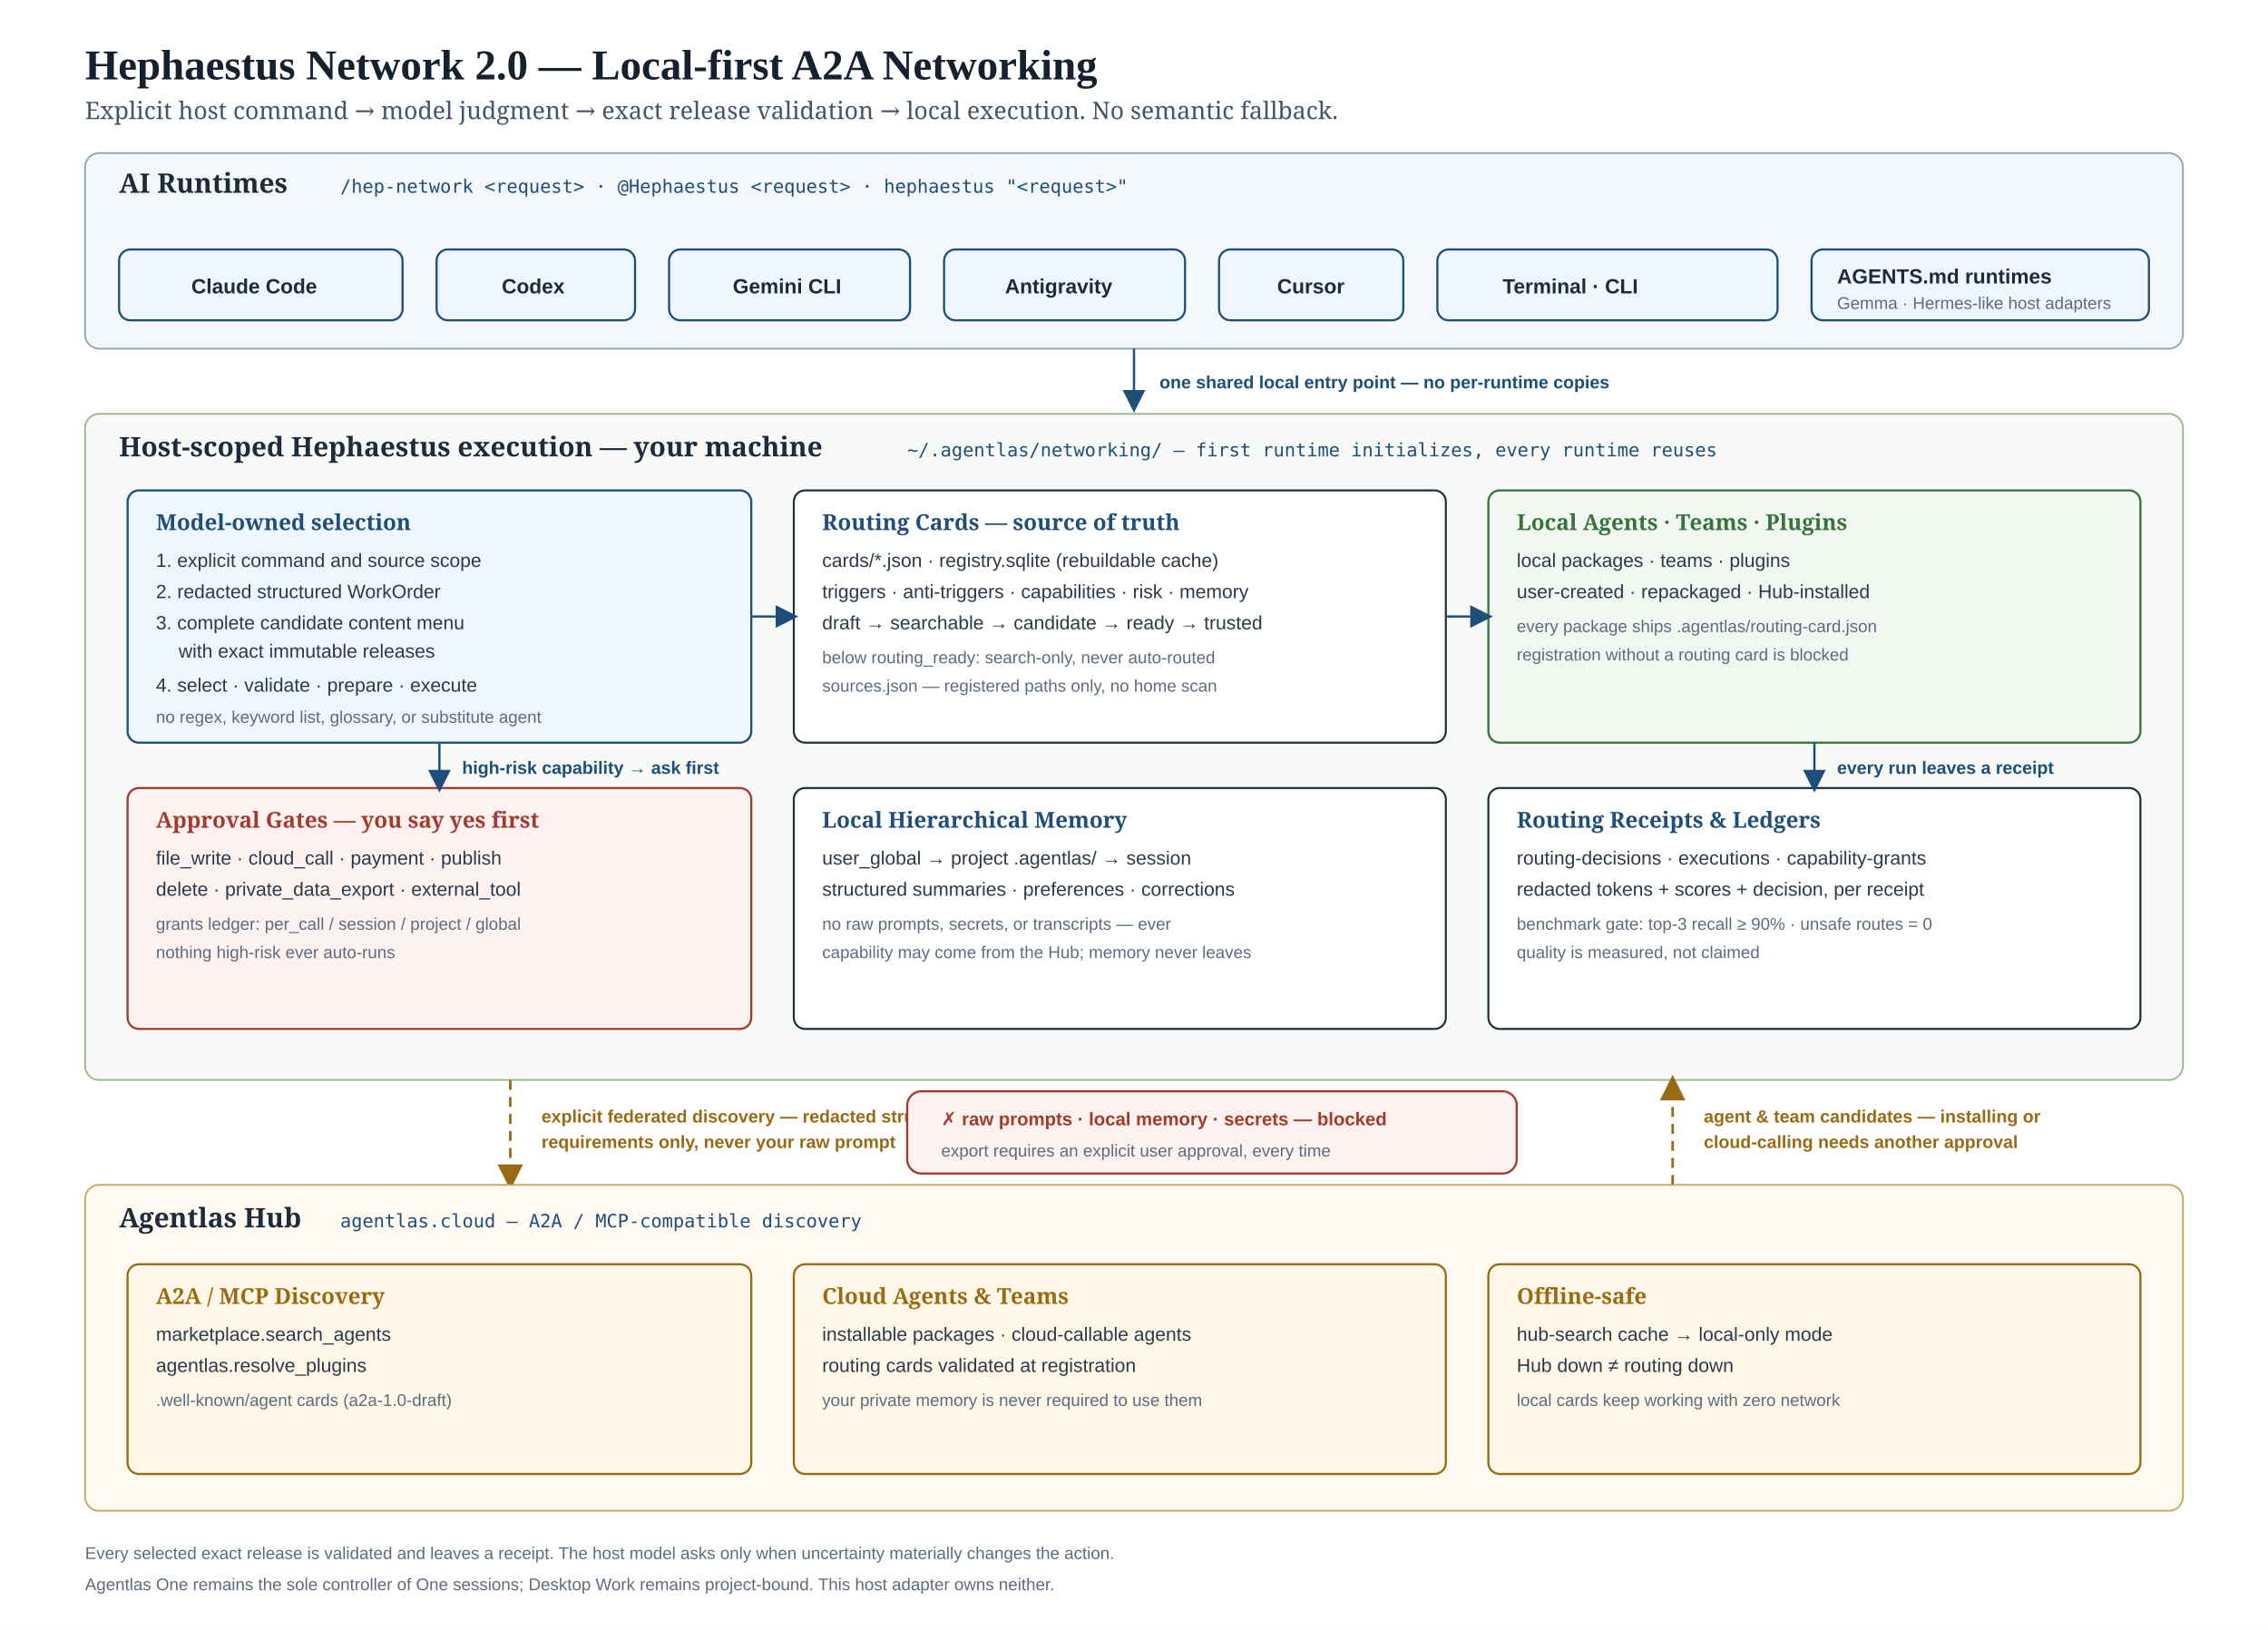
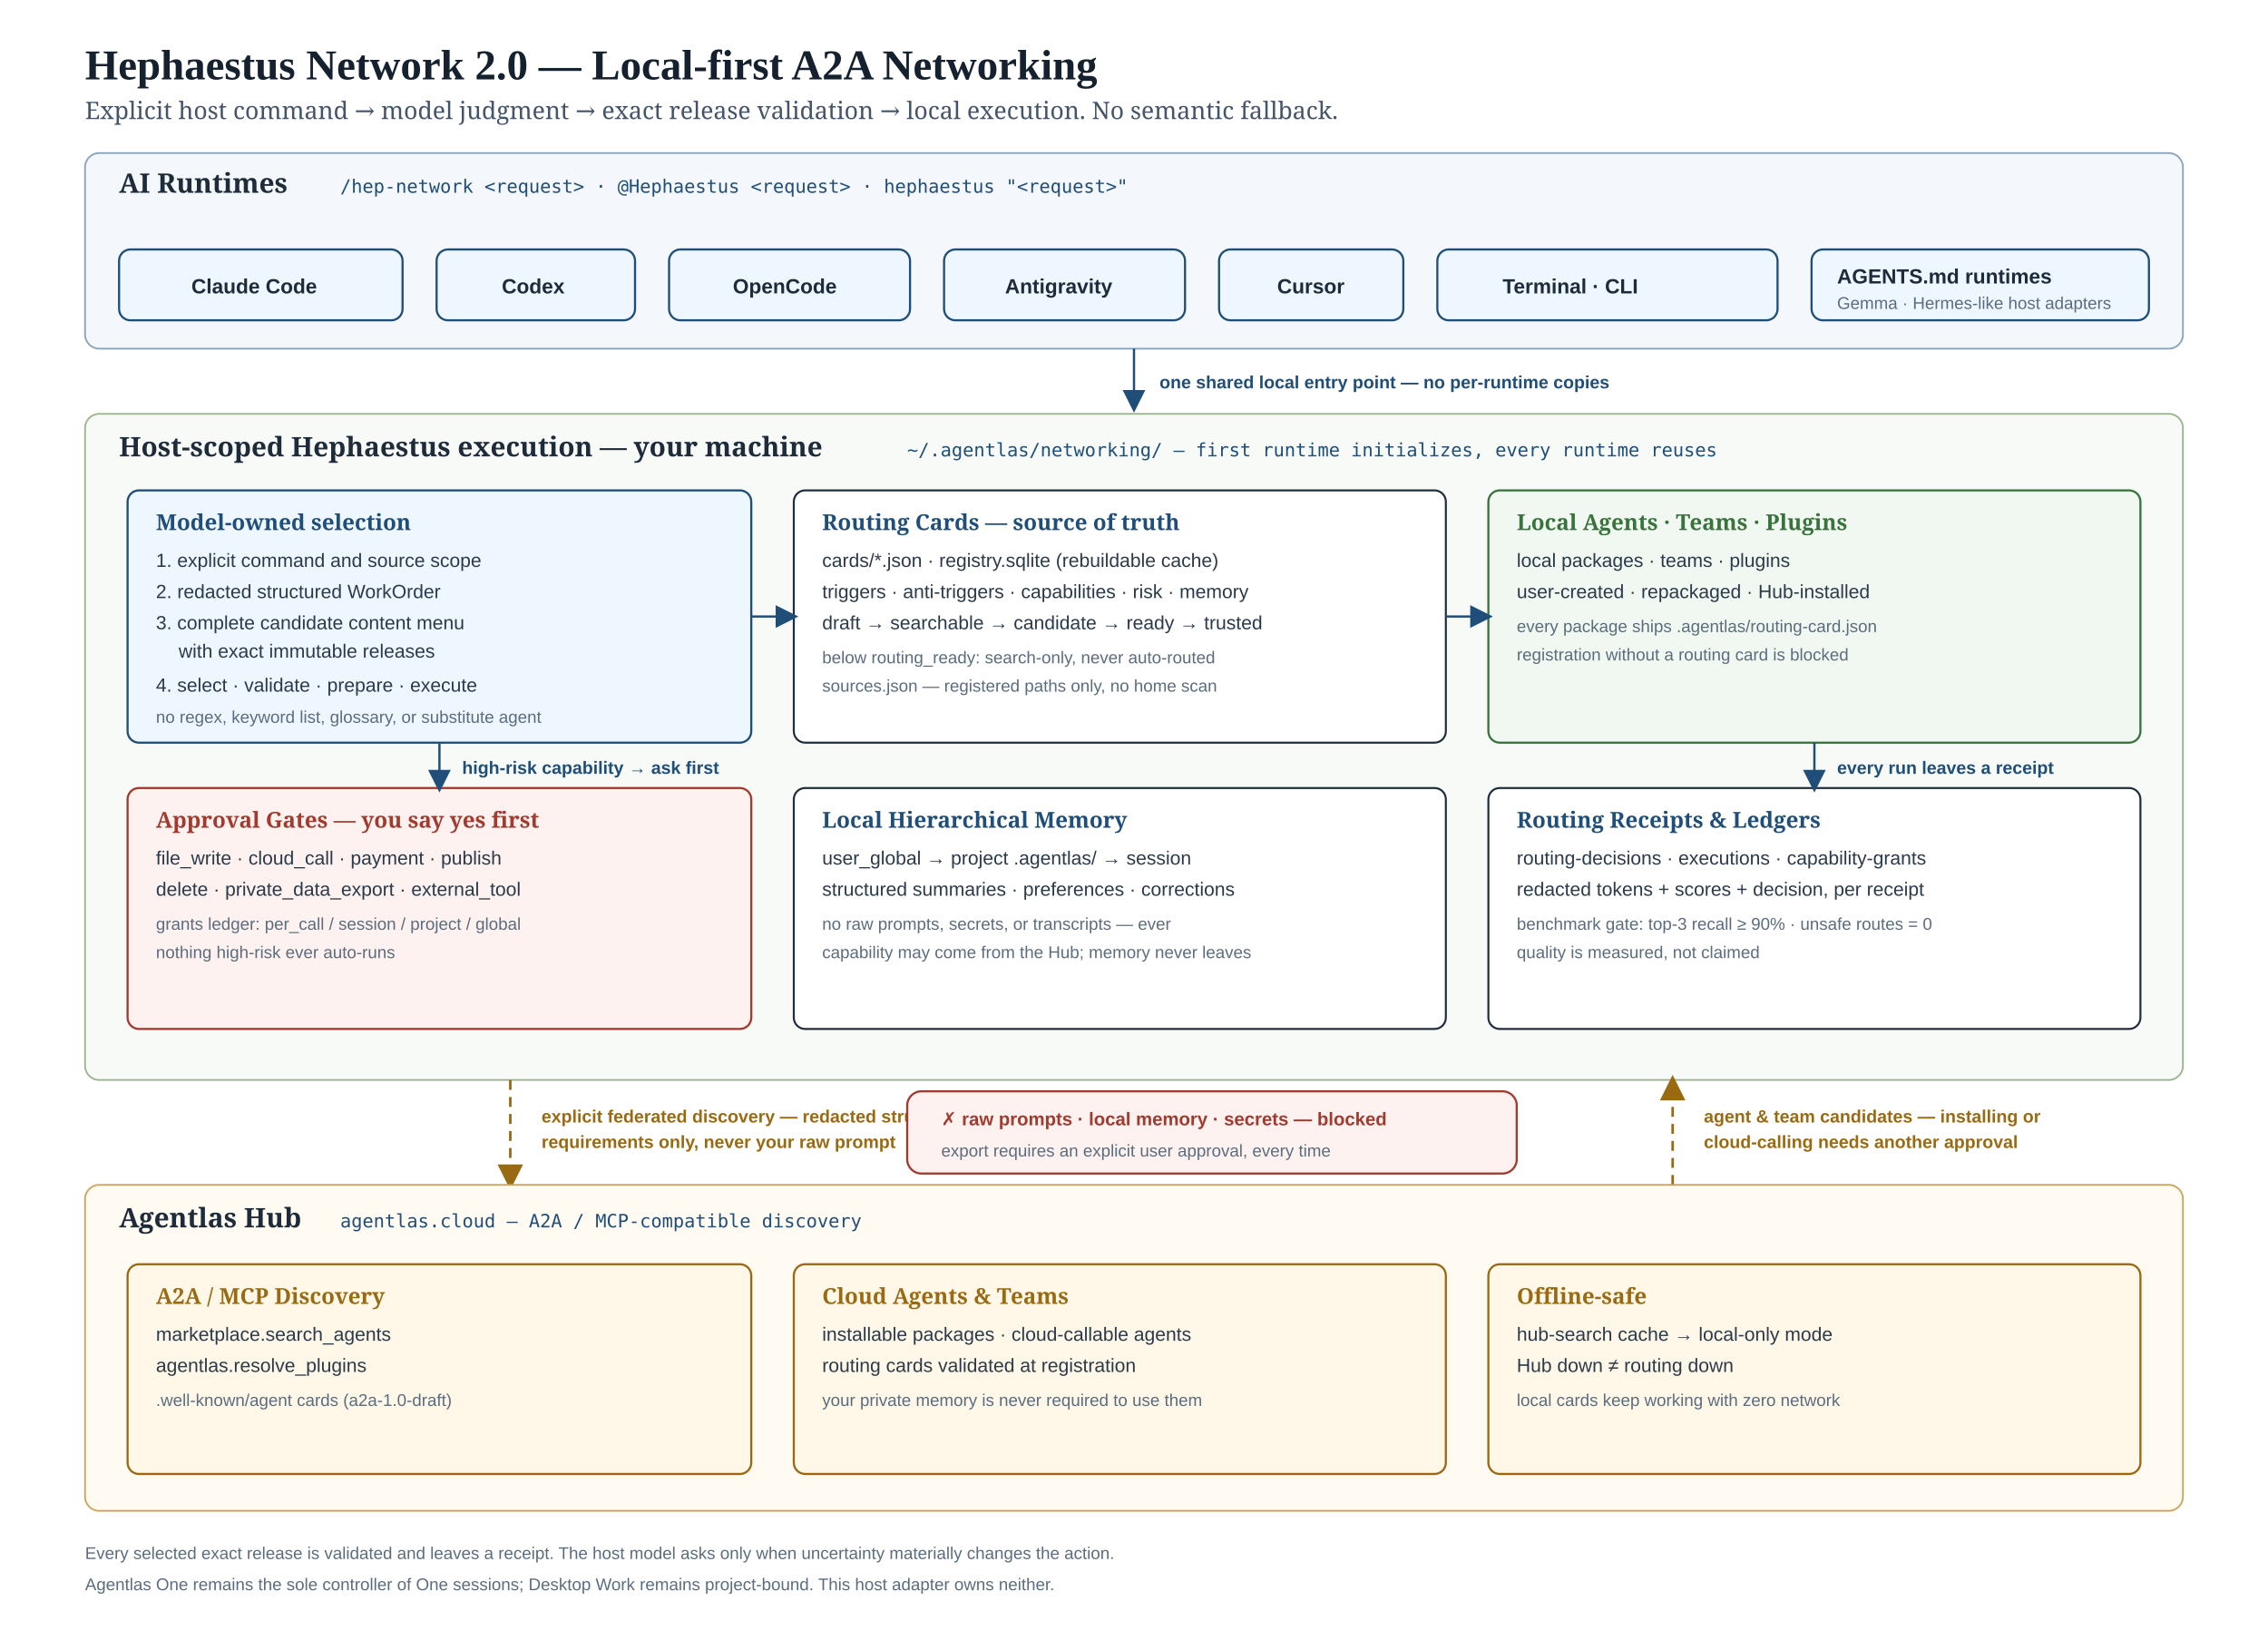
<svg xmlns="http://www.w3.org/2000/svg" width="1600" height="1150" viewBox="0 0 1600 1150" fill="none" role="img" aria-labelledby="title desc">
  <defs>
    <marker id="arrow" markerWidth="10" markerHeight="10" refX="8" refY="5" orient="auto" markerUnits="strokeWidth">
      <path d="M0,0 L10,5 L0,10 Z" fill="#1f4e79" />
    </marker>
    <marker id="arrowGold" markerWidth="10" markerHeight="10" refX="8" refY="5" orient="auto" markerUnits="strokeWidth">
      <path d="M0,0 L10,5 L0,10 Z" fill="#9a6a13" />
    </marker>
    <style>
      .bg { fill: #ffffff; }
      .layer { fill: #f4f7fb; stroke: #8aa3bd; stroke-width: 1.2; }
      .layer2 { fill: #f7faf7; stroke: #9ab58c; stroke-width: 1.2; }
      .layer3 { fill: #fffaf2; stroke: #c9a45c; stroke-width: 1.2; }
      .boxBlue { fill: #eef6ff; stroke: #1f4e79; stroke-width: 1.5; }
      .boxGreen { fill: #f1f8f1; stroke: #39733c; stroke-width: 1.5; }
      .boxGold { fill: #fff8e8; stroke: #9a6a13; stroke-width: 1.5; }
      .boxRed { fill: #fdf2f0; stroke: #a33a2e; stroke-width: 1.5; }
      .boxWhite { fill: #ffffff; stroke: #1d2b3a; stroke-width: 1.4; }
      .title { font: 700 30px "Georgia", "Times New Roman", serif; fill: #15212e; }
      .subtitle { font: 400 17px "Georgia", serif; fill: #44546a; }
      .h { font: 700 19px "Georgia", serif; fill: #1d2b3a; }
      .h2 { font: 700 15.5px "Georgia", serif; fill: #1f4e79; }
      .h2g { font: 700 15.5px "Georgia", serif; fill: #39733c; }
      .h2r { font: 700 15.5px "Georgia", serif; fill: #a33a2e; }
      .h2o { font: 700 15.5px "Georgia", serif; fill: #9a6a13; }
      .t { font: 400 13.5px "Helvetica Neue", Arial, sans-serif; fill: #2b3a4a; }
      .tc { font: 600 14.5px "Helvetica Neue", Arial, sans-serif; fill: #1d2b3a; }
      .ts { font: 400 12px "Helvetica Neue", Arial, sans-serif; fill: #5b6c7e; }
      .mono { font: 500 13px "SF Mono", "Menlo", monospace; fill: #1f4e79; }
      .edge { stroke: #1f4e79; stroke-width: 1.6; marker-end: url(#arrow); }
      .edgeGold { stroke: #9a6a13; stroke-width: 1.8; stroke-dasharray: 7 5; marker-end: url(#arrowGold); }
      .lbl { font: 600 12.5px "Helvetica Neue", Arial, sans-serif; fill: #1f4e79; }
      .lblGold { font: 600 12.5px "Helvetica Neue", Arial, sans-serif; fill: #9a6a13; }
      .lblRed { font: 600 13px "Helvetica Neue", Arial, sans-serif; fill: #a33a2e; }
    </style>
  </defs>
  <rect class="bg" width="1600" height="1150" />
  <text class="title" x="60" y="56">Hephaestus Network 2.0 — Local-first A2A Networking</text>
  <text class="subtitle" x="60" y="84">Explicit host command → model judgment → exact release validation → local execution. No semantic fallback.</text>
  <rect class="layer" x="60" y="108" width="1480" height="138" rx="10" />
  <text class="h" x="84" y="136">AI Runtimes</text>
  <text class="mono" x="240" y="136">/hep-network &lt;request&gt;  ·  @Hephaestus &lt;request&gt;  ·  hephaestus "&lt;request&gt;"</text>
  <rect class="boxBlue" x="84" y="176" width="200" height="50" rx="8" />
  <text class="tc" x="135" y="207">Claude Code</text>
  <rect class="boxBlue" x="308" y="176" width="140" height="50" rx="8" />
  <text class="tc" x="354" y="207">Codex</text>
  <rect class="boxBlue" x="472" y="176" width="170" height="50" rx="8" />
-   <text class="tc" x="517" y="207">Gemini CLI</text>
+   <text class="tc" x="517" y="207">OpenCode</text>
  <rect class="boxBlue" x="666" y="176" width="170" height="50" rx="8" />
  <text class="tc" x="709" y="207">Antigravity</text>
  <rect class="boxBlue" x="860" y="176" width="130" height="50" rx="8" />
  <text class="tc" x="901" y="207">Cursor</text>
  <rect class="boxBlue" x="1014" y="176" width="240" height="50" rx="8" />
  <text class="tc" x="1060" y="207">Terminal · CLI</text>
  <rect class="boxBlue" x="1278" y="176" width="238" height="50" rx="8" />
  <text class="tc" x="1296" y="200">AGENTS.md runtimes</text>
  <text class="ts" x="1296" y="218">Gemma · Hermes-like host adapters</text>
  <line class="edge" x1="800" y1="246" x2="800" y2="288" />
  <text class="lbl" x="818" y="274">one shared local entry point — no per-runtime copies</text>
  <rect class="layer2" x="60" y="292" width="1480" height="470" rx="10" />
  <text class="h" x="84" y="322">Host-scoped Hephaestus execution — your machine</text>
  <text class="mono" x="640" y="322">~/.agentlas/networking/ — first runtime initializes, every runtime reuses</text>
  <rect class="boxBlue" x="90" y="346" width="440" height="178" rx="8" />
  <text class="h2" x="110" y="374">Model-owned selection</text>
  <text class="t" x="110" y="400">1. explicit command and source scope</text>
  <text class="t" x="110" y="422">2. redacted structured WorkOrder</text>
  <text class="t" x="110" y="444">3. complete candidate content menu</text>
  <text class="t" x="126" y="464">with exact immutable releases</text>
  <text class="t" x="110" y="488">4. select · validate · prepare · execute</text>
  <text class="ts" x="110" y="510">no regex, keyword list, glossary, or substitute agent</text>
  <rect class="boxWhite" x="560" y="346" width="460" height="178" rx="8" />
  <text class="h2" x="580" y="374">Routing Cards — source of truth</text>
  <text class="t" x="580" y="400">cards/*.json  ·  registry.sqlite (rebuildable cache)</text>
  <text class="t" x="580" y="422">triggers · anti-triggers · capabilities · risk · memory</text>
  <text class="t" x="580" y="444">draft → searchable → candidate → ready → trusted</text>
  <text class="ts" x="580" y="468">below routing_ready: search-only, never auto-routed</text>
  <text class="ts" x="580" y="488">sources.json — registered paths only, no home scan</text>
  <rect class="boxGreen" x="1050" y="346" width="460" height="178" rx="8" />
  <text class="h2g" x="1070" y="374">Local Agents · Teams · Plugins</text>
  <text class="t" x="1070" y="400">local packages · teams · plugins</text>
  <text class="t" x="1070" y="422">user-created · repackaged · Hub-installed</text>
  <text class="ts" x="1070" y="446">every package ships .agentlas/routing-card.json</text>
  <text class="ts" x="1070" y="466">registration without a routing card is blocked</text>
  <rect class="boxRed" x="90" y="556" width="440" height="170" rx="8" />
  <text class="h2r" x="110" y="584">Approval Gates — you say yes first</text>
  <text class="t" x="110" y="610">file_write · cloud_call · payment · publish</text>
  <text class="t" x="110" y="632">delete · private_data_export · external_tool</text>
  <text class="ts" x="110" y="656">grants ledger: per_call / session / project / global</text>
  <text class="ts" x="110" y="676">nothing high-risk ever auto-runs</text>
  <rect class="boxWhite" x="560" y="556" width="460" height="170" rx="8" />
  <text class="h2" x="580" y="584">Local Hierarchical Memory</text>
  <text class="t" x="580" y="610">user_global → project .agentlas/ → session</text>
  <text class="t" x="580" y="632">structured summaries · preferences · corrections</text>
  <text class="ts" x="580" y="656">no raw prompts, secrets, or transcripts — ever</text>
  <text class="ts" x="580" y="676">capability may come from the Hub; memory never leaves</text>
  <rect class="boxWhite" x="1050" y="556" width="460" height="170" rx="8" />
  <text class="h2" x="1070" y="584">Routing Receipts &amp; Ledgers</text>
  <text class="t" x="1070" y="610">routing-decisions · executions · capability-grants</text>
  <text class="t" x="1070" y="632">redacted tokens + scores + decision, per receipt</text>
  <text class="ts" x="1070" y="656">benchmark gate: top-3 recall ≥ 90% · unsafe routes = 0</text>
  <text class="ts" x="1070" y="676">quality is measured, not claimed</text>
  <line class="edge" x1="530" y1="435" x2="560" y2="435" />
  <line class="edge" x1="1020" y1="435" x2="1050" y2="435" />
  <line class="edge" x1="310" y1="524" x2="310" y2="556" />
  <text class="lbl" x="326" y="546">high-risk capability → ask first</text>
  <line class="edge" x1="1280" y1="524" x2="1280" y2="556" />
  <text class="lbl" x="1296" y="546">every run leaves a receipt</text>
  <line class="edgeGold" x1="360" y1="762" x2="360" y2="836" />
  <text class="lblGold" x="382" y="792">explicit federated discovery — redacted structured</text>
  <text class="lblGold" x="382" y="810">requirements only, never your raw prompt</text>
  <rect class="boxRed" x="640" y="770" width="430" height="58" rx="10" />
  <text class="lblRed" x="664" y="794">✗ raw prompts · local memory · secrets — blocked</text>
  <text class="ts" x="664" y="816">export requires an explicit user approval, every time</text>
  <line class="edgeGold" x1="1180" y1="836" x2="1180" y2="762" />
  <text class="lblGold" x="1202" y="792">agent &amp; team candidates — installing or</text>
  <text class="lblGold" x="1202" y="810">cloud-calling needs another approval</text>
  <rect class="layer3" x="60" y="836" width="1480" height="230" rx="10" />
  <text class="h" x="84" y="866">Agentlas Hub</text>
  <text class="mono" x="240" y="866">agentlas.cloud — A2A / MCP-compatible discovery</text>
  <rect class="boxGold" x="90" y="892" width="440" height="148" rx="8" />
  <text class="h2o" x="110" y="920">A2A / MCP Discovery</text>
  <text class="t" x="110" y="946">marketplace.search_agents</text>
  <text class="t" x="110" y="968">agentlas.resolve_plugins</text>
  <text class="ts" x="110" y="992">.well-known/agent cards (a2a-1.0-draft)</text>
  <rect class="boxGold" x="560" y="892" width="460" height="148" rx="8" />
  <text class="h2o" x="580" y="920">Cloud Agents &amp; Teams</text>
  <text class="t" x="580" y="946">installable packages · cloud-callable agents</text>
  <text class="t" x="580" y="968">routing cards validated at registration</text>
  <text class="ts" x="580" y="992">your private memory is never required to use them</text>
  <rect class="boxGold" x="1050" y="892" width="460" height="148" rx="8" />
  <text class="h2o" x="1070" y="920">Offline-safe</text>
  <text class="t" x="1070" y="946">hub-search cache → local-only mode</text>
  <text class="t" x="1070" y="968">Hub down ≠ routing down</text>
  <text class="ts" x="1070" y="992">local cards keep working with zero network</text>
  <text class="ts" x="60" y="1100">Every selected exact release is validated and leaves a receipt. The host model asks only when uncertainty materially changes the action.</text>
  <text class="ts" x="60" y="1122">Agentlas One remains the sole controller of One sessions; Desktop Work remains project-bound. This host adapter owns neither.</text>
</svg>
